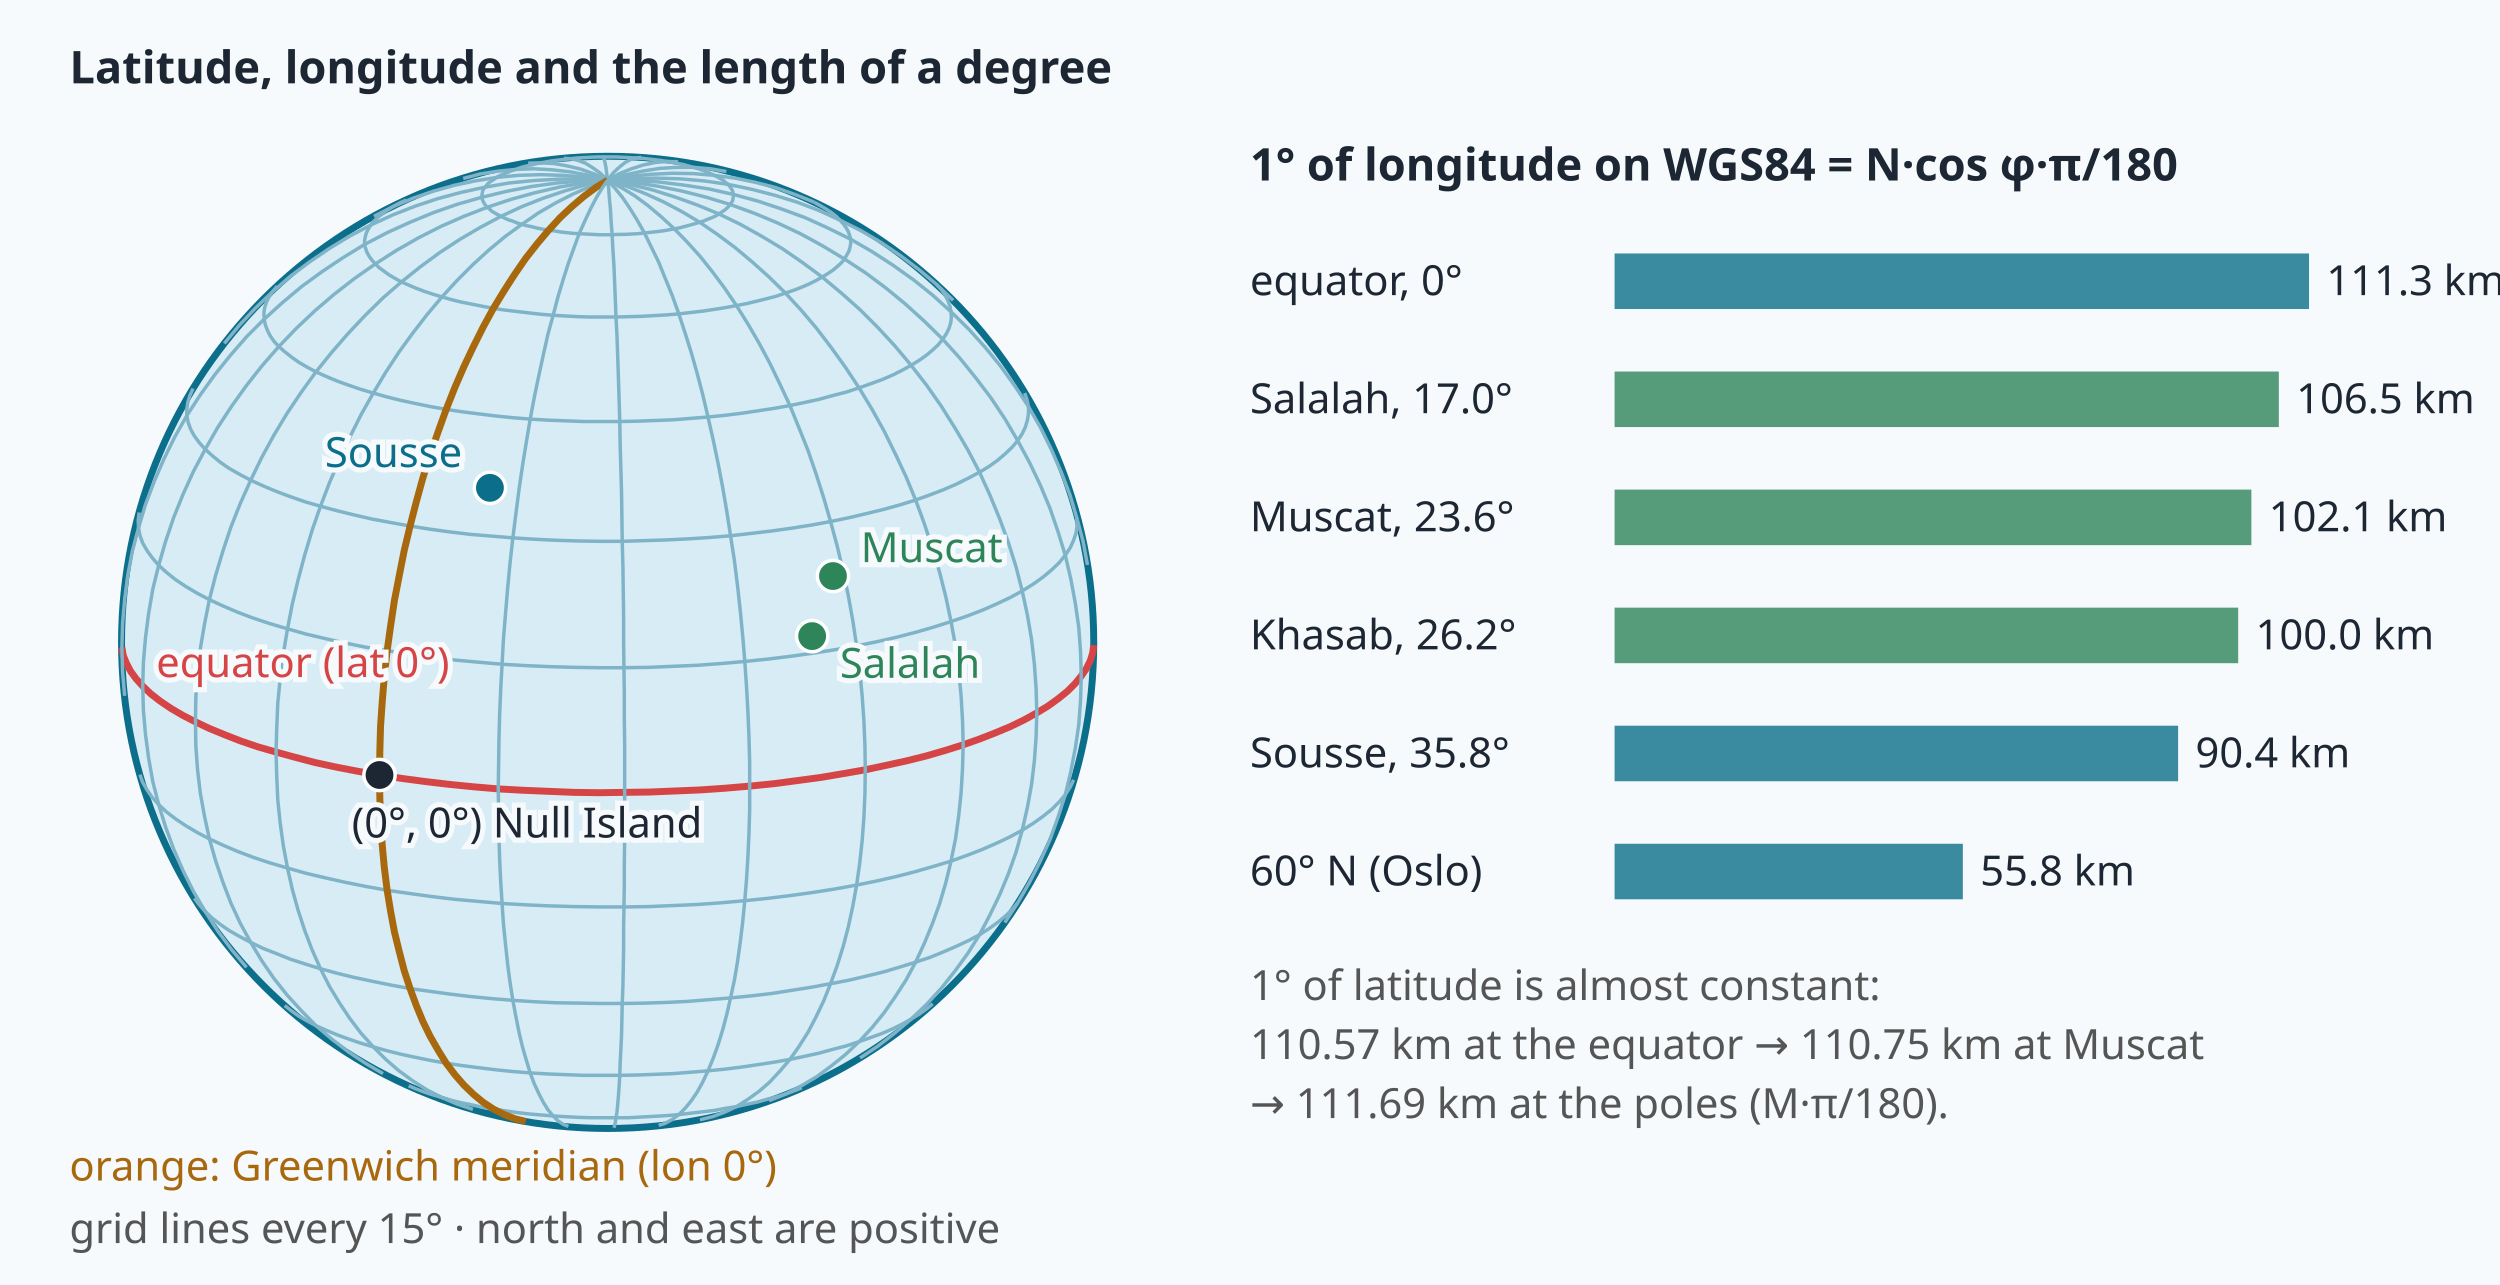
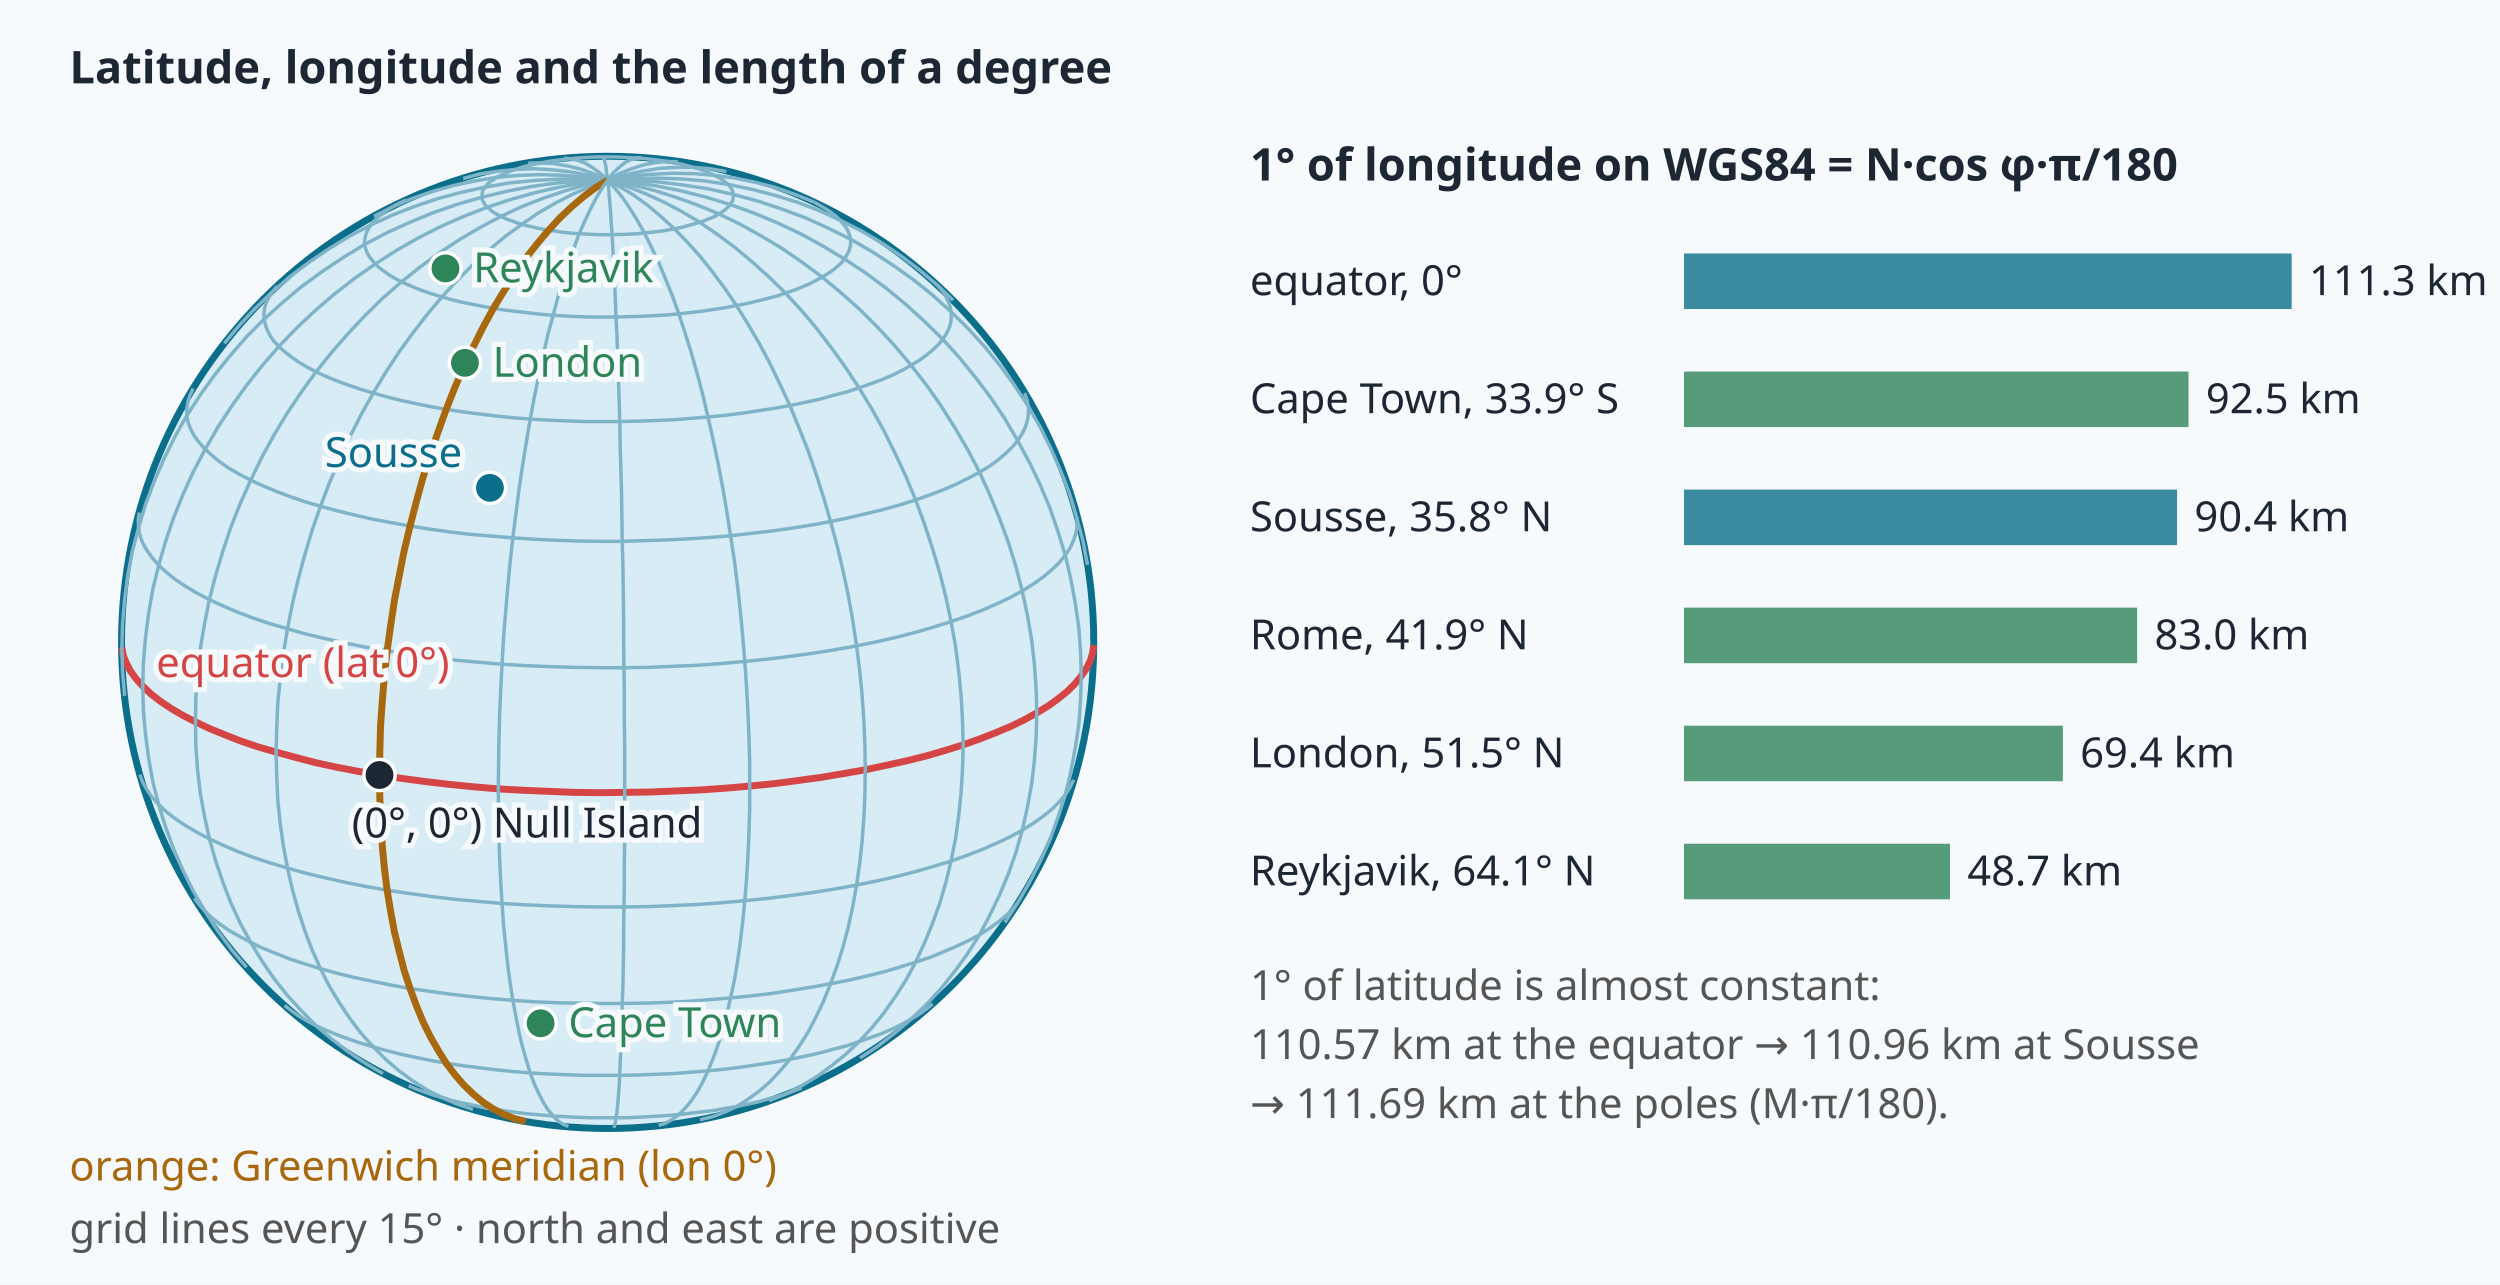
<svg xmlns="http://www.w3.org/2000/svg" viewBox="0 0 720 370" font-family="sans-serif" font-size="13">
  <rect width="720" height="370" fill="#f7fafc" />
  <defs>
    <marker id="a" viewBox="0 0 10 10" refX="9" refY="5" markerWidth="8" markerHeight="8" orient="auto">
      <path d="M0 0 L10 5 L0 10 z" fill="context-stroke" />
    </marker>
  </defs>
  <text x="20" y="24" fill="#1d2733" font-weight="bold">Latitude, longitude and the length of a degree</text>
  <circle cx="175" cy="185" r="140" fill="#d7ecf5" stroke="#0b6e8a" stroke-width="2" />
  <polyline points="117.7,312.7 119.8,313.6 122.2,314.5 124.6,315.3 127.3,316.1 130.0,316.9 132.9,317.6 135.9,318.2 138.9,318.9 142.1,319.4 145.4,319.9 148.8,320.4 152.2,320.8 155.7,321.1 159.3,321.4 162.8,321.6 166.5,321.8 170.1,321.9 173.8,321.9 177.4,321.9 181.1,321.9 184.7,321.7 188.4,321.5 191.9,321.3 195.5,321.0 198.9,320.6 202.4,320.2 205.7,319.8 208.9,319.2 212.1,318.7 215.2,318.0 218.1,317.4 220.9,316.6 223.6,315.9 226.2,315.1 228.6,314.2 230.9,313.3" fill="none" stroke="#7fb3c8" stroke-width="1" />
  <polyline points="82.0,289.6 83.9,291.1 86.0,292.6 88.4,294.0 91.0,295.4 93.9,296.7 97.0,298.0 100.3,299.2 103.8,300.4 107.5,301.5 111.4,302.6 115.4,303.6 119.6,304.5 124.0,305.4 128.5,306.2 133.2,306.9 137.9,307.5 142.8,308.1 147.7,308.6 152.7,309.0 157.8,309.3 162.9,309.5 168.1,309.7 173.3,309.7 178.5,309.7 183.6,309.6 188.8,309.4 193.9,309.2 198.9,308.8 203.9,308.4 208.9,307.9 213.7,307.3 218.4,306.6 223.0,305.9 227.5,305.1 231.8,304.2 235.9,303.3 239.9,302.2 243.8,301.2 247.4,300.0 250.8,298.8 254.1,297.6 257.1,296.3 259.9,294.9 262.4,293.5 264.7,292.1 266.8,290.6 268.6,289.1" fill="none" stroke="#7fb3c8" stroke-width="1" />
  <polyline points="56.0,258.7 57.4,260.6 59.1,262.5 61.1,264.4 63.4,266.2 66.0,268.0 69.0,269.7 72.2,271.4 75.7,273.1 79.5,274.6 83.5,276.2 87.8,277.6 92.3,279.0 97.1,280.3 102.0,281.5 107.2,282.6 112.6,283.7 118.1,284.7 123.8,285.5 129.6,286.3 135.5,287.0 141.6,287.6 147.7,288.1 153.9,288.5 160.2,288.8 166.5,288.9 172.9,289.0 179.2,289.0 185.6,288.9 191.9,288.7 198.1,288.4 204.3,287.9 210.4,287.4 216.5,286.8 222.4,286.1 228.1,285.2 233.8,284.3 239.2,283.3 244.5,282.3 249.6,281.1 254.5,279.9 259.2,278.5 263.7,277.1 267.9,275.7 271.8,274.1 275.5,272.5 278.9,270.9 282.1,269.2 284.9,267.4 287.4,265.6 289.6,263.8 291.5,261.9 293.1,260.0" fill="none" stroke="#7fb3c8" stroke-width="1" />
  <polyline points="40.3,223.1 41.1,225.3 42.3,227.4 43.8,229.6 45.7,231.7 47.9,233.8 50.5,235.8 53.5,237.8 56.7,239.7 60.3,241.6 64.2,243.4 68.4,245.2 72.9,246.9 77.7,248.5 82.8,250.0 88.1,251.5 93.6,252.8 99.4,254.1 105.4,255.3 111.5,256.4 117.8,257.3 124.3,258.2 131.0,259.0 137.7,259.6 144.6,260.2 151.5,260.6 158.5,260.9 165.6,261.1 172.6,261.2 179.7,261.2 186.8,261.1 193.8,260.8 200.8,260.5 207.7,260.0 214.5,259.4 221.3,258.7 227.8,257.9 234.3,257.0 240.6,256.0 246.7,254.9 252.6,253.7 258.3,252.4 263.7,251.0 268.9,249.5 273.9,248.0 278.6,246.3 283.0,244.6 287.1,242.8 290.9,241.0 294.4,239.1 297.6,237.1 300.4,235.1 302.9,233.1 305.0,231.0 306.8,228.9 308.2,226.7 309.2,224.6" fill="none" stroke="#7fb3c8" stroke-width="1" />
  <polyline points="35.1,186.5 35.5,188.8 36.4,191.0 37.6,193.3 39.2,195.5 41.1,197.6 43.4,199.8 46.1,201.9 49.2,204.0 52.6,206.0 56.3,207.9 60.3,209.8 64.7,211.6 69.3,213.4 74.3,215.1 79.5,216.6 85.0,218.1 90.7,219.6 96.7,220.9 102.9,222.1 109.3,223.2 115.8,224.2 122.6,225.1 129.4,225.9 136.4,226.6 143.5,227.2 150.7,227.6 157.9,227.9 165.2,228.2 172.6,228.3 179.9,228.2 187.2,228.1 194.5,227.8 201.7,227.5 208.9,227.0 215.9,226.4 222.9,225.7 229.7,224.8 236.4,223.9 242.9,222.8 249.2,221.7 255.3,220.4 261.2,219.1 266.8,217.7 272.3,216.1 277.4,214.5 282.2,212.8 286.8,211.0 291.1,209.2 295.0,207.3 298.6,205.3 301.9,203.3 304.8,201.2 307.4,199.1 309.6,196.9 311.4,194.7 312.9,192.5 314.0,190.3 314.7,188.0 315.0,185.8" fill="none" stroke="#d64545" stroke-width="2" />
  <polyline points="40.1,147.6 39.8,149.8 39.9,152.0 40.3,154.2 41.1,156.4 42.3,158.5 43.8,160.6 45.7,162.8 47.9,164.8 50.5,166.9 53.5,168.9 56.7,170.8 60.3,172.7 64.2,174.5 68.4,176.3 72.9,178.0 77.7,179.6 82.8,181.1 88.1,182.6 93.6,183.9 99.4,185.2 105.4,186.4 111.5,187.4 117.8,188.4 124.3,189.3 131.0,190.1 137.7,190.7 144.6,191.3 151.5,191.7 158.5,192.0 165.6,192.2 172.6,192.3 179.7,192.3 186.8,192.2 193.8,191.9 200.8,191.6 207.7,191.1 214.5,190.5 221.3,189.8 227.8,189.0 234.3,188.1 240.6,187.1 246.7,186.0 252.6,184.8 258.3,183.5 263.7,182.1 268.9,180.6 273.9,179.0 278.6,177.4 283.0,175.7 287.1,173.9 290.9,172.1 294.4,170.2 297.6,168.2 300.4,166.2 302.9,164.1 305.0,162.1 306.8,159.9 308.2,157.8 309.2,155.6 309.9,153.5 310.2,151.3 310.1,149.1" fill="none" stroke="#7fb3c8" stroke-width="1" />
  <polyline points="55.6,111.9 54.7,113.9 54.1,115.8 53.8,117.8 53.8,119.7 54.2,121.7 54.9,123.6 56.0,125.6 57.4,127.5 59.1,129.4 61.1,131.2 63.4,133.1 66.0,134.9 69.0,136.6 72.2,138.3 75.7,139.9 79.5,141.5 83.5,143.0 87.8,144.5 92.3,145.8 97.1,147.1 102.0,148.3 107.2,149.5 112.6,150.5 118.1,151.5 123.8,152.4 129.6,153.2 135.5,153.9 141.6,154.4 147.7,154.9 153.9,155.3 160.2,155.6 166.5,155.8 172.9,155.9 179.2,155.9 185.6,155.7 191.9,155.5 198.1,155.2 204.3,154.8 210.4,154.3 216.5,153.6 222.4,152.9 228.1,152.1 233.8,151.2 239.2,150.2 244.5,149.1 249.6,147.9 254.5,146.7 259.2,145.4 263.7,144.0 267.9,142.5 271.8,141.0 275.5,139.4 278.9,137.7 282.1,136.0 284.9,134.3 287.4,132.5 289.6,130.6 291.5,128.8 293.1,126.9 294.4,124.9 295.3,123.0 295.9,121.0 296.2,119.1 296.2,117.1 295.8,115.2 295.1,113.2" fill="none" stroke="#7fb3c8" stroke-width="1" />
  <polyline points="79.8,82.4 78.5,84.0 77.5,85.5 76.7,87.1 76.2,88.7 76.0,90.3 76.1,91.9 76.4,93.5 77.0,95.1 77.8,96.7 78.9,98.3 80.3,99.8 82.0,101.3 83.9,102.8 86.0,104.3 88.4,105.7 91.0,107.1 93.9,108.4 97.0,109.7 100.3,110.9 103.8,112.1 107.5,113.2 111.4,114.3 115.4,115.3 119.6,116.2 124.0,117.1 128.5,117.9 133.2,118.6 137.9,119.2 142.8,119.8 147.7,120.3 152.7,120.7 157.8,121.0 162.9,121.2 168.1,121.4 173.3,121.4 178.5,121.4 183.6,121.3 188.8,121.1 193.9,120.9 198.9,120.5 203.9,120.1 208.9,119.6 213.7,119.0 218.4,118.3 223.0,117.6 227.5,116.8 231.8,115.9 235.9,115.0 239.9,113.9 243.8,112.9 247.4,111.7 250.8,110.5 254.1,109.3 257.1,108.0 259.9,106.6 262.4,105.2 264.7,103.8 266.8,102.3 268.6,100.8 270.2,99.3 271.5,97.7 272.5,96.2 273.3,94.6 273.8,93.0 274.0,91.4 273.9,89.8 273.6,88.2 273.0,86.6 272.2,85.0 271.1,83.4 269.7,81.9" fill="none" stroke="#7fb3c8" stroke-width="1" />
  <polyline points="117.0,57.6 115.0,58.5 113.2,59.5 111.6,60.5 110.1,61.6 108.8,62.6 107.7,63.7 106.8,64.8 106.1,65.9 105.5,67.1 105.2,68.2 105.0,69.3 105.0,70.4 105.3,71.6 105.7,72.7 106.3,73.8 107.1,74.9 108.1,76.0 109.2,77.1 110.6,78.1 112.1,79.2 113.8,80.2 115.6,81.2 117.7,82.1 119.8,83.0 122.2,83.9 124.6,84.7 127.3,85.5 130.0,86.3 132.9,87.0 135.9,87.6 138.9,88.2 142.1,88.8 145.4,89.3 148.8,89.7 152.2,90.1 155.7,90.5 159.3,90.8 162.8,91.0 166.5,91.2 170.1,91.3 173.8,91.3 177.4,91.3 181.1,91.2 184.7,91.1 188.4,90.9 191.9,90.7 195.5,90.4 198.9,90.0 202.4,89.6 205.7,89.1 208.9,88.6 212.1,88.0 215.2,87.4 218.1,86.7 220.9,86.0 223.6,85.3 226.2,84.4 228.6,83.6 230.9,82.7 233.0,81.8 235.0,80.8 236.8,79.8 238.4,78.8 239.9,77.8 241.2,76.7 242.3,75.7 243.2,74.6 243.9,73.4 244.5,72.3 244.8,71.2 245.0,70.1 245.0,68.9 244.7,67.8 244.3,66.7 243.7,65.6 242.9,64.5 241.9,63.4 240.8,62.3 239.4,61.2 237.9,60.2 236.2,59.2 234.4,58.2" fill="none" stroke="#7fb3c8" stroke-width="1" />
  <polyline points="192.0,46.5 190.3,46.2 188.6,46.0 186.8,45.8 185.0,45.6 183.2,45.5 181.3,45.4 179.4,45.3 177.5,45.2 175.6,45.2 173.7,45.2 171.8,45.2 170.0,45.3 168.1,45.4 166.2,45.5 164.4,45.7 162.6,45.9 160.8,46.1 159.1,46.3 157.4,46.6 155.8,46.9 154.2,47.2 152.7,47.6 151.2,47.9 149.8,48.3 148.5,48.8 147.2,49.2 146.1,49.7 145.0,50.1 143.9,50.6 143.0,51.1 142.2,51.7 141.4,52.2 140.7,52.7 140.2,53.3 139.7,53.9 139.3,54.4 139.0,55.0 138.9,55.6 138.8,56.2 138.8,56.8 138.9,57.4 139.1,57.9 139.4,58.5 139.8,59.1 140.3,59.7 141.0,60.2 141.6,60.8 142.4,61.3 143.3,61.8 144.3,62.3 145.3,62.8 146.4,63.3 147.7,63.7 148.9,64.2 150.3,64.6 151.7,65.0 153.2,65.3 154.7,65.7 156.3,66.0 158.0,66.3 159.7,66.5 161.4,66.8 163.2,67.0 165.0,67.2 166.8,67.3 168.7,67.4 170.6,67.5 172.5,67.6 174.4,67.6 176.3,67.6 178.2,67.5 180.0,67.5 181.9,67.4 183.8,67.3 185.6,67.1 187.4,66.9 189.2,66.7 190.9,66.5 192.6,66.2 194.2,65.9 195.8,65.6 197.3,65.2 198.8,64.8 200.2,64.4 201.5,64.0 202.8,63.6 203.9,63.1 205.0,62.7 206.1,62.2 207.0,61.6 207.8,61.1 208.6,60.6 209.3,60.0 209.8,59.5 210.3,58.9 210.7,58.3 211.0,57.8 211.1,57.2 211.2,56.6 211.2,56.0 211.1,55.4 210.9,54.8 210.6,54.3 210.2,53.7 209.7,53.1 209.0,52.6 208.4,52.0 207.6,51.5 206.7,51.0 205.7,50.5 204.7,50.0 203.6,49.5 202.3,49.0 201.1,48.6 199.7,48.2 198.3,47.8 196.8,47.4 195.3,47.1 193.7,46.8 192.0,46.5" fill="none" stroke="#7fb3c8" stroke-width="1" />
  <polyline points="195.3,46.6 192.0,46.5 188.7,46.8 185.3,47.5 181.9,48.6 178.4,50.0 175.0,51.9" fill="none" stroke="#7fb3c8" stroke-width="1" />
  <polyline points="184.7,45.3 183.2,45.5 181.5,46.0 179.9,46.9 178.3,48.2 176.6,49.8 175.0,51.9" fill="none" stroke="#7fb3c8" stroke-width="1" />
  <polyline points="173.5,45.0 173.7,45.2 174.0,45.8 174.2,46.7 174.5,48.1 174.7,49.8 175.0,51.9" fill="none" stroke="#7fb3c8" stroke-width="1" />
  <polyline points="162.4,45.6 164.4,45.7 166.5,46.2 168.6,47.0 170.7,48.3 172.9,49.9 175.0,51.9" fill="none" stroke="#7fb3c8" stroke-width="1" />
  <polyline points="152.1,47.0 155.8,46.9 159.6,47.1 163.4,47.8 167.2,48.7 171.1,50.1 175.0,51.9" fill="none" stroke="#7fb3c8" stroke-width="1" />
  <polyline points="133.4,51.4 138.3,50.1 143.4,49.3 148.5,48.8 153.7,48.6 159.0,48.9 164.3,49.5 169.6,50.5 175.0,51.9" fill="none" stroke="#7fb3c8" stroke-width="1" />
  <polyline points="107.7,62.3 113.2,59.5 118.9,57.1 124.7,55.1 130.7,53.4 136.8,52.1 143.0,51.1 149.3,50.5 155.7,50.3 162.1,50.5 168.5,51.0 175.0,51.9" fill="none" stroke="#7fb3c8" stroke-width="1" />
  <polyline points="64.6,98.9 69.0,93.6 73.6,88.7 78.5,84.0 83.7,79.5 89.2,75.4 94.8,71.6 100.7,68.0 106.8,64.8 113.1,61.9 119.5,59.4 126.1,57.2 132.8,55.4 139.7,53.9 146.6,52.7 153.7,52.0 160.7,51.6 167.9,51.5 175.0,51.9" fill="none" stroke="#7fb3c8" stroke-width="1" />
  <polyline points="35.9,200.4 35.3,193.5 35.1,186.5 35.3,179.5 35.9,172.6 36.8,165.7 38.1,158.8 39.9,152.0 41.9,145.3 44.4,138.7 47.2,132.2 50.3,125.9 53.8,119.7 57.7,113.7 61.8,108.0 66.3,102.4 71.0,97.0 76.1,91.9 81.4,87.1 86.9,82.5 92.8,78.2 98.8,74.2 105.0,70.4 111.5,67.0 118.1,64.0 124.9,61.2 131.8,58.8 138.8,56.8 145.9,55.1 153.1,53.7 160.4,52.7 167.7,52.1 175.0,51.9" fill="none" stroke="#7fb3c8" stroke-width="1" />
  <polyline points="71.0,278.6 66.7,273.5 62.7,268.1 59.1,262.5 55.7,256.7 52.7,250.7 50.0,244.5 47.7,238.2 45.7,231.7 44.0,225.1 42.8,218.3 41.9,211.5 41.3,204.6 41.1,197.6 41.3,190.7 41.9,183.7 42.8,176.7 44.0,169.7 45.7,162.8 47.7,155.9 50.0,149.1 52.7,142.4 55.7,135.8 59.1,129.4 62.7,123.1 66.7,117.0 71.0,111.0 75.5,105.3 80.3,99.8 85.4,94.5 90.7,89.5 96.3,84.7 102.1,80.2 108.1,76.0 114.2,72.1 120.5,68.5 127.0,65.2 133.6,62.3 140.3,59.7 147.2,57.4 154.1,55.5 161.0,53.9 168.0,52.7 175.0,51.9" fill="none" stroke="#7fb3c8" stroke-width="1" />
  <polyline points="110.3,309.2 105.2,306.2 100.3,302.9 95.6,299.3 91.0,295.4 86.8,291.1 82.7,286.6 78.9,281.8 75.4,276.7 72.2,271.4 69.2,265.9 66.5,260.1 64.2,254.1 62.1,247.9 60.3,241.6 58.9,235.1 57.7,228.5 56.9,221.7 56.4,214.9 56.3,207.9 56.4,200.9 56.9,193.9 57.7,186.8 58.9,179.7 60.3,172.7 62.1,165.7 64.2,158.7 66.5,151.8 69.2,145.0 72.2,138.3 75.4,131.7 78.9,125.3 82.7,119.0 86.8,112.9 91.0,107.1 95.6,101.4 100.3,96.0 105.2,90.8 110.3,85.8 115.6,81.2 121.1,76.8 126.7,72.7 132.5,68.9 138.3,65.5 144.3,62.3 150.3,59.5 156.4,57.1 162.6,55.0 168.8,53.2 175.0,51.9" fill="none" stroke="#7fb3c8" stroke-width="1" />
  <polyline points="136.2,319.5 131.7,318.0 127.3,316.1 123.0,313.9 118.9,311.3 114.9,308.4 111.1,305.1 107.5,301.5 104.0,297.6 100.8,293.4 97.8,288.9 94.9,284.1 92.3,279.0 89.9,273.6 87.8,268.1 85.9,262.3 84.2,256.2 82.8,250.0 81.6,243.6 80.7,237.1 80.0,230.4 79.7,223.6 79.5,216.6 79.7,209.6 80.0,202.5 80.7,195.4 81.6,188.3 82.8,181.1 84.2,173.9 85.9,166.8 87.8,159.7 89.9,152.7 92.3,145.8 94.9,139.0 97.8,132.3 100.8,125.8 104.0,119.4 107.5,113.2 111.1,107.2 114.9,101.4 118.9,95.9 123.0,90.6 127.3,85.5 131.7,80.7 136.2,76.2 140.8,72.0 145.5,68.1 150.3,64.6 155.1,61.3 160.1,58.4 165.0,55.9 170.0,53.7 175.0,51.9" fill="none" stroke="#7fb3c8" stroke-width="1" />
  <polyline points="151.4,323.0 148.3,322.2 145.2,321.0 142.1,319.4 139.2,317.5 136.4,315.2 133.6,312.5 131.0,309.5 128.5,306.2 126.2,302.5 123.9,298.5 121.8,294.2 119.9,289.6 118.1,284.7 116.4,279.5 115.0,274.1 113.6,268.4 112.5,262.5 111.5,256.4 110.7,250.0 110.1,243.6 109.6,236.9 109.4,230.1 109.3,223.2 109.4,216.2 109.6,209.1 110.1,201.9 110.7,194.7 111.5,187.4 112.5,180.2 113.6,172.9 115.0,165.7 116.4,158.6 118.1,151.5 119.9,144.5 121.8,137.6 123.9,130.9 126.2,124.3 128.5,117.9 131.0,111.6 133.6,105.6 136.4,99.7 139.2,94.1 142.1,88.8 145.2,83.7 148.3,78.9 151.4,74.4 154.7,70.2 158.0,66.3 161.3,62.7 164.7,59.5 168.1,56.6 171.6,54.0 175.0,51.9" fill="none" stroke="#a8680d" stroke-width="2" />
  <polyline points="163.7,324.4 162.2,323.8 160.7,322.8 159.3,321.4 157.8,319.6 156.5,317.5 155.2,315.0 153.9,312.2 152.7,309.0 151.6,305.4 150.5,301.6 149.5,297.4 148.6,292.9 147.7,288.1 146.9,283.0 146.2,277.7 145.6,272.1 145.0,266.2 144.6,260.2 144.2,253.9 143.9,247.5 143.7,240.8 143.6,234.1 143.5,227.2 143.6,220.1 143.7,213.0 143.9,205.8 144.2,198.5 144.6,191.3 145.0,183.9 145.6,176.6 146.2,169.4 146.9,162.1 147.7,154.9 148.6,147.8 149.5,140.8 150.5,134.0 151.6,127.2 152.7,120.7 153.9,114.3 155.2,108.1 156.5,102.1 157.8,96.3 159.3,90.8 160.7,85.5 162.2,80.5 163.7,75.8 165.3,71.4 166.8,67.3 168.5,63.5 170.1,60.1 171.7,57.0 173.4,54.2 175.0,51.9" fill="none" stroke="#7fb3c8" stroke-width="1" />
  <polyline points="176.8,324.8 177.0,324.2 177.2,323.3 177.4,321.9 177.7,320.2 177.9,318.1 178.1,315.7 178.3,312.9 178.5,309.7 178.6,306.2 178.8,302.4 179.0,298.2 179.1,293.8 179.2,289.0 179.4,284.0 179.5,278.7 179.6,273.1 179.6,267.3 179.7,261.2 179.8,255.0 179.8,248.5 179.9,241.9 179.9,235.1 179.9,228.2 179.9,221.2 179.9,214.1 179.8,206.9 179.8,199.6 179.7,192.3 179.6,185.0 179.6,177.6 179.5,170.3 179.4,163.1 179.2,155.9 179.1,148.7 179.0,141.7 178.8,134.8 178.6,128.0 178.5,121.4 178.3,115.0 178.1,108.7 177.9,102.7 177.7,96.9 177.4,91.3 177.2,86.0 177.0,80.9 176.8,76.2 176.5,71.7 176.3,67.6 176.0,63.8 175.8,60.3 175.5,57.1 175.3,54.3 175.0,51.9" fill="none" stroke="#7fb3c8" stroke-width="1" />
  <polyline points="189.7,324.1 191.6,323.5 193.6,322.4 195.5,321.0 197.3,319.2 199.1,317.0 200.8,314.5 202.4,311.6 203.9,308.4 205.4,304.8 206.8,300.9 208.1,296.7 209.3,292.2 210.4,287.4 211.5,282.3 212.4,277.0 213.2,271.3 213.9,265.5 214.5,259.4 215.0,253.2 215.4,246.7 215.7,240.1 215.9,233.3 215.9,226.4 215.9,219.3 215.7,212.2 215.4,205.0 215.0,197.8 214.5,190.5 213.9,183.2 213.2,175.9 212.4,168.6 211.5,161.4 210.4,154.3 209.3,147.2 208.1,140.2 206.8,133.4 205.4,126.7 203.9,120.1 202.4,113.7 200.8,107.6 199.1,101.6 197.3,95.9 195.5,90.4 193.6,85.1 191.6,80.2 189.7,75.5 187.6,71.2 185.6,67.1 183.5,63.4 181.4,60.0 179.3,56.9 177.1,54.2 175.0,51.9" fill="none" stroke="#7fb3c8" stroke-width="1" />
  <polyline points="201.6,322.5 205.2,321.6 208.7,320.3 212.1,318.7 215.4,316.6 218.6,314.3 221.7,311.6 224.6,308.5 227.5,305.1 230.1,301.4 232.7,297.3 235.0,292.9 237.2,288.3 239.2,283.3 241.1,278.1 242.8,272.7 244.3,267.0 245.6,261.0 246.7,254.9 247.6,248.6 248.3,242.1 248.8,235.4 249.1,228.6 249.2,221.7 249.1,214.7 248.8,207.6 248.3,200.4 247.6,193.2 246.7,186.0 245.6,178.7 244.3,171.5 242.8,164.4 241.1,157.2 239.2,150.2 237.2,143.3 235.0,136.4 232.7,129.7 230.1,123.2 227.5,116.8 224.6,110.6 221.7,104.6 218.6,98.8 215.4,93.3 212.1,88.0 208.7,83.0 205.2,78.3 201.6,73.8 197.9,69.7 194.2,65.9 190.4,62.4 186.6,59.2 182.8,56.4 178.9,54.0 175.0,51.9" fill="none" stroke="#7fb3c8" stroke-width="1" />
  <polyline points="221.5,317.0 226.2,315.1 230.8,312.7 235.2,310.1 239.4,307.0 243.5,303.7 247.4,300.0 251.1,296.0 254.6,291.7 257.8,287.1 260.9,282.3 263.7,277.1 266.2,271.7 268.5,266.1 270.6,260.3 272.4,254.2 273.9,248.0 275.2,241.5 276.1,235.0 276.8,228.3 277.2,221.4 277.4,214.5 277.2,207.5 276.8,200.4 276.1,193.3 275.2,186.2 273.9,179.0 272.4,171.9 270.6,164.8 268.5,157.8 266.2,150.8 263.7,144.0 260.9,137.2 257.8,130.6 254.6,124.1 251.1,117.8 247.4,111.7 243.5,105.8 239.4,100.1 235.2,94.6 230.8,89.4 226.2,84.4 221.5,79.8 216.6,75.4 211.7,71.3 206.6,67.5 201.5,64.0 196.3,60.9 191.0,58.1 185.7,55.7 180.4,53.6 175.0,51.9" fill="none" stroke="#7fb3c8" stroke-width="1" />
  <polyline points="247.7,304.7 252.8,301.3 257.7,297.5 262.4,293.5 266.9,289.2 271.1,284.6 275.0,279.7 278.7,274.6 282.1,269.2 285.1,263.5 287.9,257.7 290.4,251.7 292.6,245.5 294.4,239.1 295.9,232.5 297.1,225.9 297.9,219.1 298.4,212.3 298.6,205.3 298.4,198.3 297.9,191.3 297.1,184.2 295.9,177.2 294.4,170.2 292.6,163.2 290.4,156.2 287.9,149.4 285.1,142.6 282.1,136.0 278.7,129.5 275.0,123.2 271.1,117.0 266.9,111.0 262.4,105.2 257.7,99.6 252.8,94.3 247.7,89.2 242.3,84.4 236.8,79.8 231.1,75.6 225.3,71.6 219.3,68.0 213.2,64.6 207.0,61.6 200.7,59.0 194.3,56.7 187.9,54.7 181.5,53.1 175.0,51.9" fill="none" stroke="#7fb3c8" stroke-width="1" />
  <polyline points="289.4,265.7 293.1,260.0 296.5,254.1 299.6,248.0 302.4,241.8 304.7,235.4 306.8,228.9 308.4,222.2 309.7,215.4 310.7,208.6 311.2,201.7 311.4,194.7 311.2,187.8 310.7,180.8 309.7,173.8 308.4,166.8 306.8,159.9 304.7,153.1 302.4,146.4 299.6,139.7 296.5,133.2 293.1,126.9 289.4,120.6 285.4,114.6 281.0,108.8 276.4,103.1 271.5,97.7 266.3,92.6 260.8,87.6 255.2,83.0 249.3,78.6 243.2,74.6 236.9,70.8 230.5,67.3 223.9,64.2 217.2,61.4 210.3,58.9 203.4,56.8 196.3,55.0 189.3,53.6 182.1,52.5 175.0,51.9" fill="none" stroke="#7fb3c8" stroke-width="1" />
  <polyline points="313.2,162.7 311.9,155.8 310.1,149.1 308.1,142.4 305.6,135.9 302.8,129.5 299.7,123.2 296.2,117.1 292.3,111.2 288.2,105.5 283.7,100.0 279.0,94.8 273.9,89.8 268.6,85.0 263.1,80.6 257.2,76.4 251.2,72.5 245.0,68.9 238.5,65.7 231.9,62.7 225.1,60.2 218.2,57.9 211.2,56.0 204.1,54.4 196.9,53.3 189.6,52.4 182.3,52.0 175.0,51.9" fill="none" stroke="#7fb3c8" stroke-width="1" />
  <polyline points="274.5,86.5 269.7,81.9 264.6,77.6 259.3,73.6 253.7,69.8 247.9,66.4 241.9,63.4 235.8,60.6 229.5,58.2 223.0,56.2 216.4,54.5 209.7,53.1 202.8,52.1 195.9,51.5 189.0,51.3 182.0,51.4 175.0,51.9" fill="none" stroke="#7fb3c8" stroke-width="1" />
  <polyline points="234.4,58.2 228.9,56.0 223.3,54.0 217.5,52.5 211.7,51.3 205.7,50.5 199.7,50.0 193.6,49.9 187.4,50.2 181.2,50.8 175.0,51.9" fill="none" stroke="#7fb3c8" stroke-width="1" />
  <polyline points="209.2,49.4 204.5,48.6 199.7,48.2 194.9,48.2 189.9,48.5 185.0,49.3 180.0,50.4 175.0,51.9" fill="none" stroke="#7fb3c8" stroke-width="1" />
  <circle cx="109.3" cy="223.2" r="4.5" fill="#1d2733" stroke="white" stroke-width="1" />
  <text x="101.3" y="241.2" fill="#1d2733" font-size="12" stroke="#f7fafc" stroke-width="3" paint-order="stroke" text-anchor="start">(0°, 0°) Null Island</text>
-   <circle cx="239.9" cy="165.9" r="4.5" fill="#2f855a" stroke="white" stroke-width="1" />
-   <text x="247.9" y="161.9" fill="#2f855a" font-size="12" stroke="#f7fafc" stroke-width="3" paint-order="stroke" text-anchor="start">Muscat</text>
-   <circle cx="233.9" cy="183.2" r="4.5" fill="#2f855a" stroke="white" stroke-width="1" />
-   <text x="241.9" y="195.2" fill="#2f855a" font-size="12" stroke="#f7fafc" stroke-width="3" paint-order="stroke" text-anchor="start">Salalah</text>
+   <circle cx="155.7" cy="294.7" r="4.5" fill="#2f855a" stroke="white" stroke-width="1" />
+   <text x="163.7" y="298.7" fill="#2f855a" font-size="12" stroke="#f7fafc" stroke-width="3" paint-order="stroke" text-anchor="start">Cape Town</text>
+   <circle cx="133.9" cy="104.5" r="4.5" fill="#2f855a" stroke="white" stroke-width="1" />
+   <text x="141.9" y="108.5" fill="#2f855a" font-size="12" stroke="#f7fafc" stroke-width="3" paint-order="stroke" text-anchor="start">London</text>
+   <circle cx="128.3" cy="77.3" r="4.5" fill="#2f855a" stroke="white" stroke-width="1" />
+   <text x="136.3" y="81.3" fill="#2f855a" font-size="12" stroke="#f7fafc" stroke-width="3" paint-order="stroke" text-anchor="start">Reykjavik</text>
  <circle cx="141.1" cy="140.5" r="4.5" fill="#0b6e8a" stroke="white" stroke-width="1" />
  <text x="133.1" y="134.5" fill="#0b6e8a" font-size="12" stroke="#f7fafc" stroke-width="3" paint-order="stroke" text-anchor="end">Sousse</text>
  <text x="45" y="195" fill="#d64545" font-size="12" stroke="#f7fafc" stroke-width="3" paint-order="stroke">equator (lat 0°)</text>
  <text x="20" y="340" fill="#a8680d" font-size="12">orange: Greenwich meridian (lon 0°)</text>
  <text x="20" y="358" fill="#555" font-size="12">grid lines every 15° · north and east are positive</text>
  <text x="360" y="52" fill="#1d2733" font-weight="bold">1° of longitude on WGS84 = N·cos φ·π/180</text>
  <text x="360" y="85" fill="#1d2733" font-size="12">equator, 0°</text>
-   <rect x="465" y="73" width="200.0" height="16" fill="#0b6e8a" opacity="0.8" />
-   <text x="670.0" y="85" fill="#1d2733" font-size="12">111.3 km</text>
-   <text x="360" y="119" fill="#1d2733" font-size="12">Salalah, 17.0°</text>
-   <rect x="465" y="107" width="191.3" height="16" fill="#2f855a" opacity="0.8" />
-   <text x="661.3" y="119" fill="#1d2733" font-size="12">106.5 km</text>
-   <text x="360" y="153" fill="#1d2733" font-size="12">Muscat, 23.6°</text>
-   <rect x="465" y="141" width="183.4" height="16" fill="#2f855a" opacity="0.8" />
-   <text x="653.4" y="153" fill="#1d2733" font-size="12">102.1 km</text>
-   <text x="360" y="187" fill="#1d2733" font-size="12">Khasab, 26.2°</text>
-   <rect x="465" y="175" width="179.6" height="16" fill="#2f855a" opacity="0.8" />
-   <text x="649.6" y="187" fill="#1d2733" font-size="12">100.0 km</text>
-   <text x="360" y="221" fill="#1d2733" font-size="12">Sousse, 35.8°</text>
-   <rect x="465" y="209" width="162.3" height="16" fill="#0b6e8a" opacity="0.8" />
-   <text x="632.3" y="221" fill="#1d2733" font-size="12">90.4 km</text>
-   <text x="360" y="255" fill="#1d2733" font-size="12">60° N (Oslo)</text>
-   <rect x="465" y="243" width="100.3" height="16" fill="#0b6e8a" opacity="0.8" />
-   <text x="570.3" y="255" fill="#1d2733" font-size="12">55.8 km</text>
+   <rect x="485" y="73" width="175.0" height="16" fill="#0b6e8a" opacity="0.8" />
+   <text x="665.0" y="85" fill="#1d2733" font-size="12">111.3 km</text>
+   <text x="360" y="119" fill="#1d2733" font-size="12">Cape Town, 33.9° S</text>
+   <rect x="485" y="107" width="145.3" height="16" fill="#2f855a" opacity="0.8" />
+   <text x="635.3" y="119" fill="#1d2733" font-size="12">92.5 km</text>
+   <text x="360" y="153" fill="#1d2733" font-size="12">Sousse, 35.8° N</text>
+   <rect x="485" y="141" width="142.0" height="16" fill="#0b6e8a" opacity="0.8" />
+   <text x="632.0" y="153" fill="#1d2733" font-size="12">90.4 km</text>
+   <text x="360" y="187" fill="#1d2733" font-size="12">Rome, 41.9° N</text>
+   <rect x="485" y="175" width="130.5" height="16" fill="#2f855a" opacity="0.8" />
+   <text x="620.5" y="187" fill="#1d2733" font-size="12">83.0 km</text>
+   <text x="360" y="221" fill="#1d2733" font-size="12">London, 51.5° N</text>
+   <rect x="485" y="209" width="109.1" height="16" fill="#2f855a" opacity="0.8" />
+   <text x="599.1" y="221" fill="#1d2733" font-size="12">69.4 km</text>
+   <text x="360" y="255" fill="#1d2733" font-size="12">Reykjavik, 64.1° N</text>
+   <rect x="485" y="243" width="76.6" height="16" fill="#2f855a" opacity="0.8" />
+   <text x="566.6" y="255" fill="#1d2733" font-size="12">48.7 km</text>
  <text x="360" y="288" fill="#555" font-size="12">1° of latitude is almost constant:</text>
-   <text x="360" y="305" fill="#555" font-size="12">110.57 km at the equator → 110.75 km at Muscat</text>
+   <text x="360" y="305" fill="#555" font-size="12">110.57 km at the equator → 110.96 km at Sousse</text>
  <text x="360" y="322" fill="#555" font-size="12">→ 111.69 km at the poles (M·π/180).</text>
</svg>
